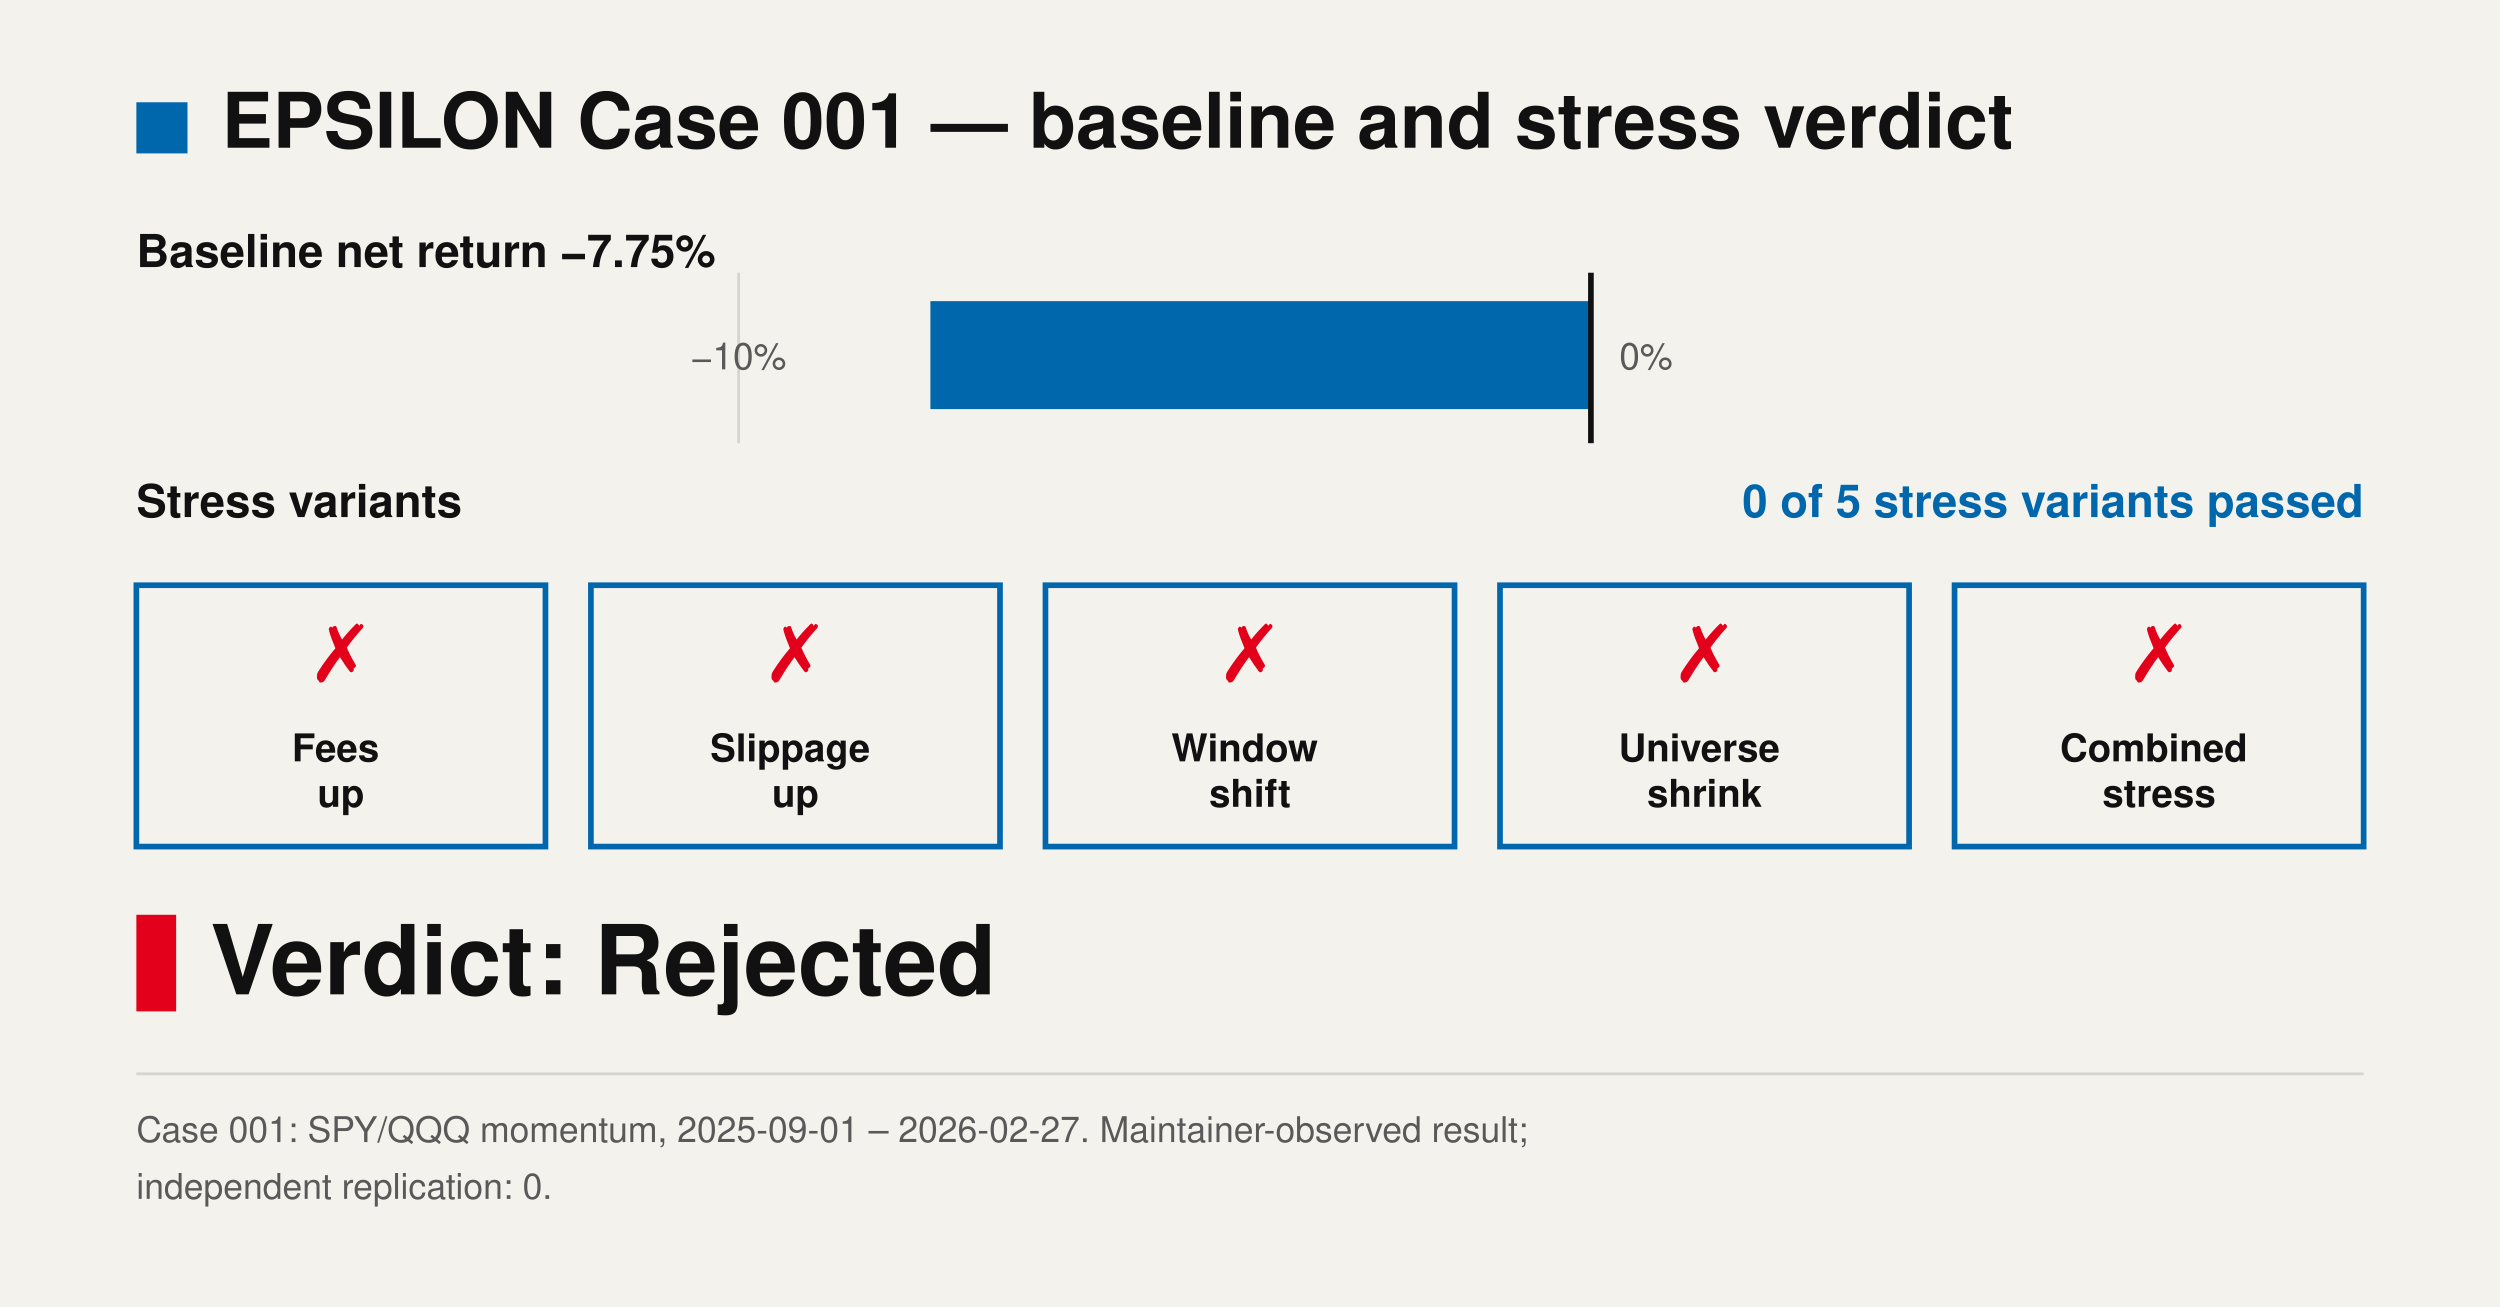
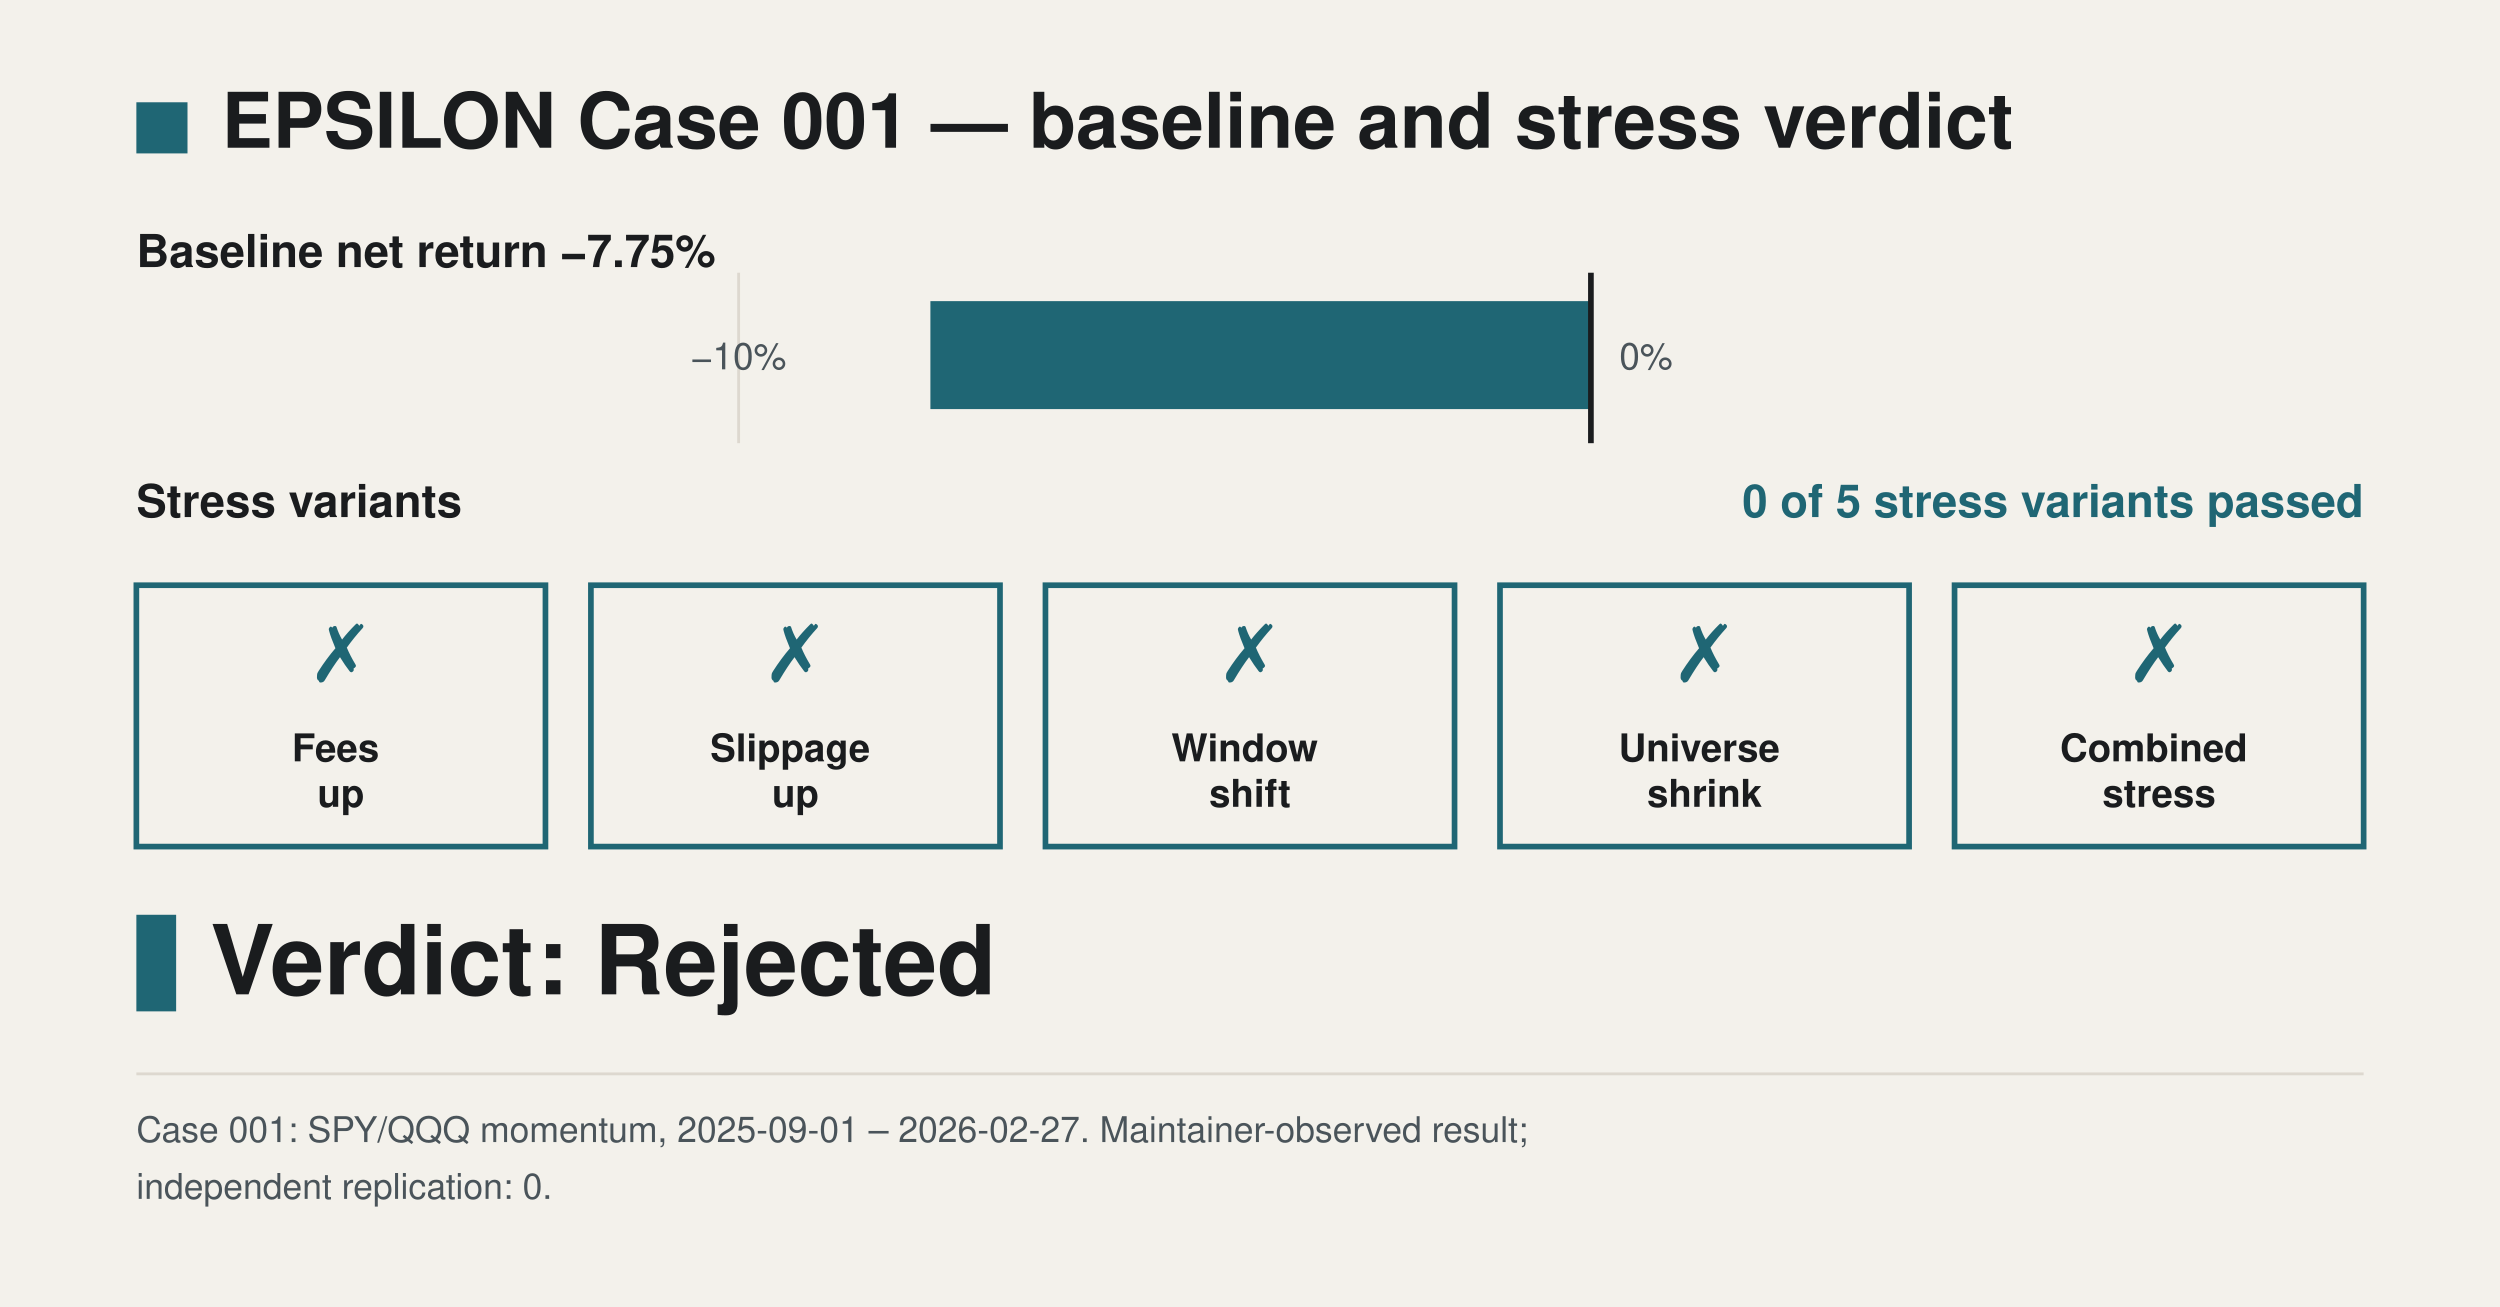
<svg xmlns="http://www.w3.org/2000/svg" width="880" height="460" viewBox="0 0 880 460">
-   <rect x="0" y="0" width="880" height="460" fill="#F4F2ED" />
-   <rect x="48" y="36" width="18" height="18" fill="#0067AC" />
-   <text x="78" y="52" font-family="Archivo, Helvetica, Arial, sans-serif" font-size="27" font-weight="700" fill="#111111">EPSILON Case 001 — baseline and stress verdict</text>
-   <text x="48" y="94" font-family="Archivo, Helvetica, Arial, sans-serif" font-size="16" font-weight="700" fill="#111111">Baseline net return −7.75%</text>
-   <rect x="327.5" y="106" width="232.5" height="38" fill="#0067AC" />
-   <line x1="560" y1="96" x2="560" y2="156" stroke="#111111" stroke-width="2" />
-   <text x="570" y="130" font-family="Archivo, Helvetica, Arial, sans-serif" font-size="13" fill="#595959">0%</text>
-   <text x="327.5" y="130" font-family="Archivo, Helvetica, Arial, sans-serif" font-size="14" font-weight="700" fill="#FFFFFF" text-anchor="end" />
-   <line x1="260" y1="96" x2="260" y2="156" stroke="#D8D5CE" stroke-width="1" />
-   <text x="260" y="130" font-family="Archivo, Helvetica, Arial, sans-serif" font-size="13" fill="#595959" text-anchor="middle">−10%</text>
-   <text x="48" y="182" font-family="Archivo, Helvetica, Arial, sans-serif" font-size="16" font-weight="700" fill="#111111">Stress variants</text>
-   <text x="832" y="182" font-family="Archivo, Helvetica, Arial, sans-serif" font-size="16" font-weight="700" fill="#0067AC" text-anchor="end">0 of 5 stress variants passed</text>
-   <rect x="48" y="206" width="144" height="92" fill="none" stroke="#0067AC" stroke-width="2" />
-   <text x="120" y="240" font-family="Archivo, Helvetica, Arial, sans-serif" font-size="28" font-weight="700" fill="#E2001A" text-anchor="middle">✗</text>
-   <text x="120" y="268" font-family="Archivo, Helvetica, Arial, sans-serif" font-size="13.5" font-weight="700" fill="#111111" text-anchor="middle">
+   <rect x="0" y="0" width="880" height="460" fill="#F3F1EB" />
+   <rect x="48" y="36" width="18" height="18" fill="#1F6674" />
+   <text x="78" y="52" font-family="Helvetica Neue, Helvetica, Arial, sans-serif" font-size="27" font-weight="700" fill="#1A1C1E">EPSILON Case 001 — baseline and stress verdict</text>
+   <text x="48" y="94" font-family="Helvetica Neue, Helvetica, Arial, sans-serif" font-size="16" font-weight="700" fill="#1A1C1E">Baseline net return −7.75%</text>
+   <rect x="327.5" y="106" width="232.5" height="38" fill="#1F6674" />
+   <line x1="560" y1="96" x2="560" y2="156" stroke="#1A1C1E" stroke-width="2" />
+   <text x="570" y="130" font-family="Helvetica Neue, Helvetica, Arial, sans-serif" font-size="13" fill="#4A545A">0%</text>
+   <text x="327.5" y="130" font-family="Helvetica Neue, Helvetica, Arial, sans-serif" font-size="14" font-weight="700" fill="#FFFFFF" text-anchor="end" />
+   <line x1="260" y1="96" x2="260" y2="156" stroke="#DDD8CF" stroke-width="1" />
+   <text x="260" y="130" font-family="Helvetica Neue, Helvetica, Arial, sans-serif" font-size="13" fill="#4A545A" text-anchor="middle">−10%</text>
+   <text x="48" y="182" font-family="Helvetica Neue, Helvetica, Arial, sans-serif" font-size="16" font-weight="700" fill="#1A1C1E">Stress variants</text>
+   <text x="832" y="182" font-family="Helvetica Neue, Helvetica, Arial, sans-serif" font-size="16" font-weight="700" fill="#1F6674" text-anchor="end">0 of 5 stress variants passed</text>
+   <rect x="48" y="206" width="144" height="92" fill="none" stroke="#1F6674" stroke-width="2" />
+   <text x="120" y="240" font-family="Helvetica Neue, Helvetica, Arial, sans-serif" font-size="28" font-weight="700" fill="#1F6674" text-anchor="middle">✗</text>
+   <text x="120" y="268" font-family="Helvetica Neue, Helvetica, Arial, sans-serif" font-size="13.5" font-weight="700" fill="#1A1C1E" text-anchor="middle">
    <tspan x="120" dy="0">Fees</tspan>
    <tspan x="120" dy="16">up</tspan>
  </text>
-   <rect x="208" y="206" width="144" height="92" fill="none" stroke="#0067AC" stroke-width="2" />
-   <text x="280" y="240" font-family="Archivo, Helvetica, Arial, sans-serif" font-size="28" font-weight="700" fill="#E2001A" text-anchor="middle">✗</text>
-   <text x="280" y="268" font-family="Archivo, Helvetica, Arial, sans-serif" font-size="13.5" font-weight="700" fill="#111111" text-anchor="middle">
+   <rect x="208" y="206" width="144" height="92" fill="none" stroke="#1F6674" stroke-width="2" />
+   <text x="280" y="240" font-family="Helvetica Neue, Helvetica, Arial, sans-serif" font-size="28" font-weight="700" fill="#1F6674" text-anchor="middle">✗</text>
+   <text x="280" y="268" font-family="Helvetica Neue, Helvetica, Arial, sans-serif" font-size="13.5" font-weight="700" fill="#1A1C1E" text-anchor="middle">
    <tspan x="280" dy="0">Slippage</tspan>
    <tspan x="280" dy="16">up</tspan>
  </text>
-   <rect x="368" y="206" width="144" height="92" fill="none" stroke="#0067AC" stroke-width="2" />
-   <text x="440" y="240" font-family="Archivo, Helvetica, Arial, sans-serif" font-size="28" font-weight="700" fill="#E2001A" text-anchor="middle">✗</text>
-   <text x="440" y="268" font-family="Archivo, Helvetica, Arial, sans-serif" font-size="13.5" font-weight="700" fill="#111111" text-anchor="middle">
+   <rect x="368" y="206" width="144" height="92" fill="none" stroke="#1F6674" stroke-width="2" />
+   <text x="440" y="240" font-family="Helvetica Neue, Helvetica, Arial, sans-serif" font-size="28" font-weight="700" fill="#1F6674" text-anchor="middle">✗</text>
+   <text x="440" y="268" font-family="Helvetica Neue, Helvetica, Arial, sans-serif" font-size="13.5" font-weight="700" fill="#1A1C1E" text-anchor="middle">
    <tspan x="440" dy="0">Window</tspan>
    <tspan x="440" dy="16">shift</tspan>
  </text>
-   <rect x="528" y="206" width="144" height="92" fill="none" stroke="#0067AC" stroke-width="2" />
-   <text x="600" y="240" font-family="Archivo, Helvetica, Arial, sans-serif" font-size="28" font-weight="700" fill="#E2001A" text-anchor="middle">✗</text>
-   <text x="600" y="268" font-family="Archivo, Helvetica, Arial, sans-serif" font-size="13.5" font-weight="700" fill="#111111" text-anchor="middle">
+   <rect x="528" y="206" width="144" height="92" fill="none" stroke="#1F6674" stroke-width="2" />
+   <text x="600" y="240" font-family="Helvetica Neue, Helvetica, Arial, sans-serif" font-size="28" font-weight="700" fill="#1F6674" text-anchor="middle">✗</text>
+   <text x="600" y="268" font-family="Helvetica Neue, Helvetica, Arial, sans-serif" font-size="13.5" font-weight="700" fill="#1A1C1E" text-anchor="middle">
    <tspan x="600" dy="0">Universe</tspan>
    <tspan x="600" dy="16">shrink</tspan>
  </text>
-   <rect x="688" y="206" width="144" height="92" fill="none" stroke="#0067AC" stroke-width="2" />
-   <text x="760" y="240" font-family="Archivo, Helvetica, Arial, sans-serif" font-size="28" font-weight="700" fill="#E2001A" text-anchor="middle">✗</text>
-   <text x="760" y="268" font-family="Archivo, Helvetica, Arial, sans-serif" font-size="13.5" font-weight="700" fill="#111111" text-anchor="middle">
+   <rect x="688" y="206" width="144" height="92" fill="none" stroke="#1F6674" stroke-width="2" />
+   <text x="760" y="240" font-family="Helvetica Neue, Helvetica, Arial, sans-serif" font-size="28" font-weight="700" fill="#1F6674" text-anchor="middle">✗</text>
+   <text x="760" y="268" font-family="Helvetica Neue, Helvetica, Arial, sans-serif" font-size="13.5" font-weight="700" fill="#1A1C1E" text-anchor="middle">
    <tspan x="760" dy="0">Combined</tspan>
    <tspan x="760" dy="16">stress</tspan>
  </text>
-   <rect x="48" y="322" width="14" height="34" fill="#E2001A" />
-   <text x="74" y="350" font-family="Archivo, Helvetica, Arial, sans-serif" font-size="34" font-weight="700" fill="#111111">Verdict: Rejected</text>
-   <line x1="48" y1="378" x2="832" y2="378" stroke="#D8D5CE" stroke-width="1" />
-   <text x="48" y="402" font-family="Archivo, Helvetica, Arial, sans-serif" font-size="12.5" fill="#595959">Case 001: SPY/QQQ momentum, 2025-09-01 – 2026-02-27. Maintainer-observed result;</text>
-   <text x="48" y="422" font-family="Archivo, Helvetica, Arial, sans-serif" font-size="12.5" fill="#595959">independent replication: 0.</text>
+   <rect x="48" y="322" width="14" height="34" fill="#1F6674" />
+   <text x="74" y="350" font-family="Helvetica Neue, Helvetica, Arial, sans-serif" font-size="34" font-weight="700" fill="#1A1C1E">Verdict: Rejected</text>
+   <line x1="48" y1="378" x2="832" y2="378" stroke="#DDD8CF" stroke-width="1" />
+   <text x="48" y="402" font-family="Helvetica Neue, Helvetica, Arial, sans-serif" font-size="12.5" fill="#4A545A">Case 001: SPY/QQQ momentum, 2025-09-01 – 2026-02-27. Maintainer-observed result;</text>
+   <text x="48" y="422" font-family="Helvetica Neue, Helvetica, Arial, sans-serif" font-size="12.5" fill="#4A545A">independent replication: 0.</text>
</svg>
